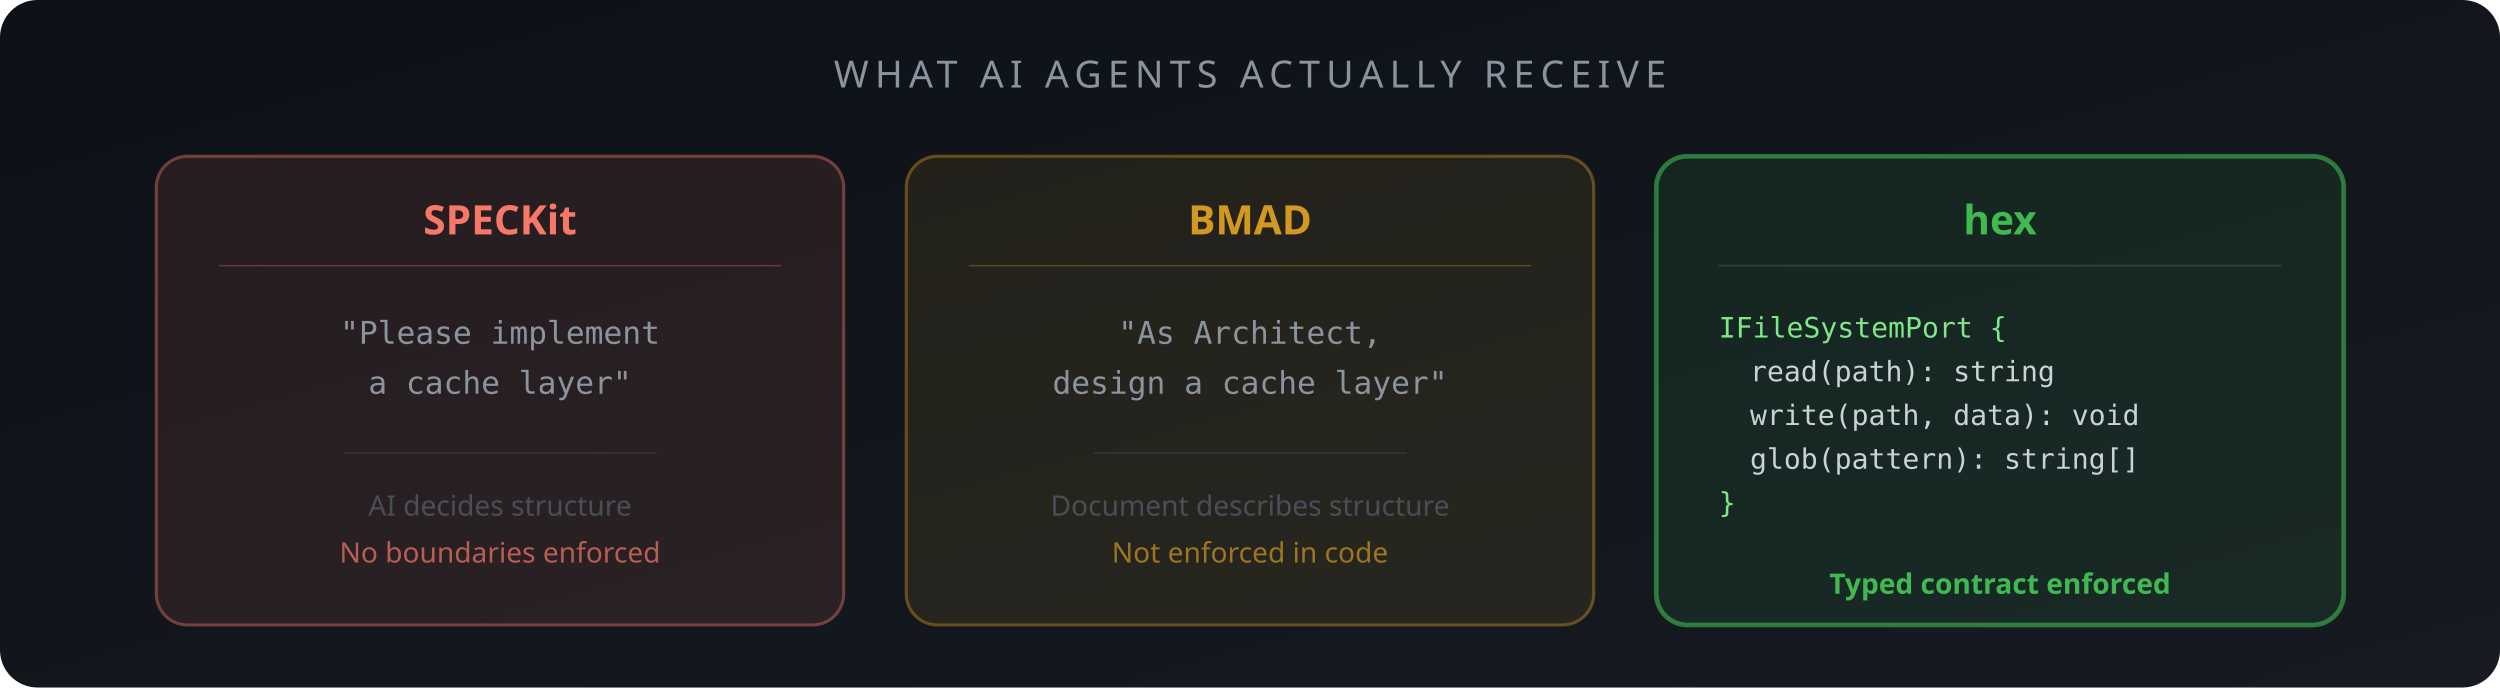
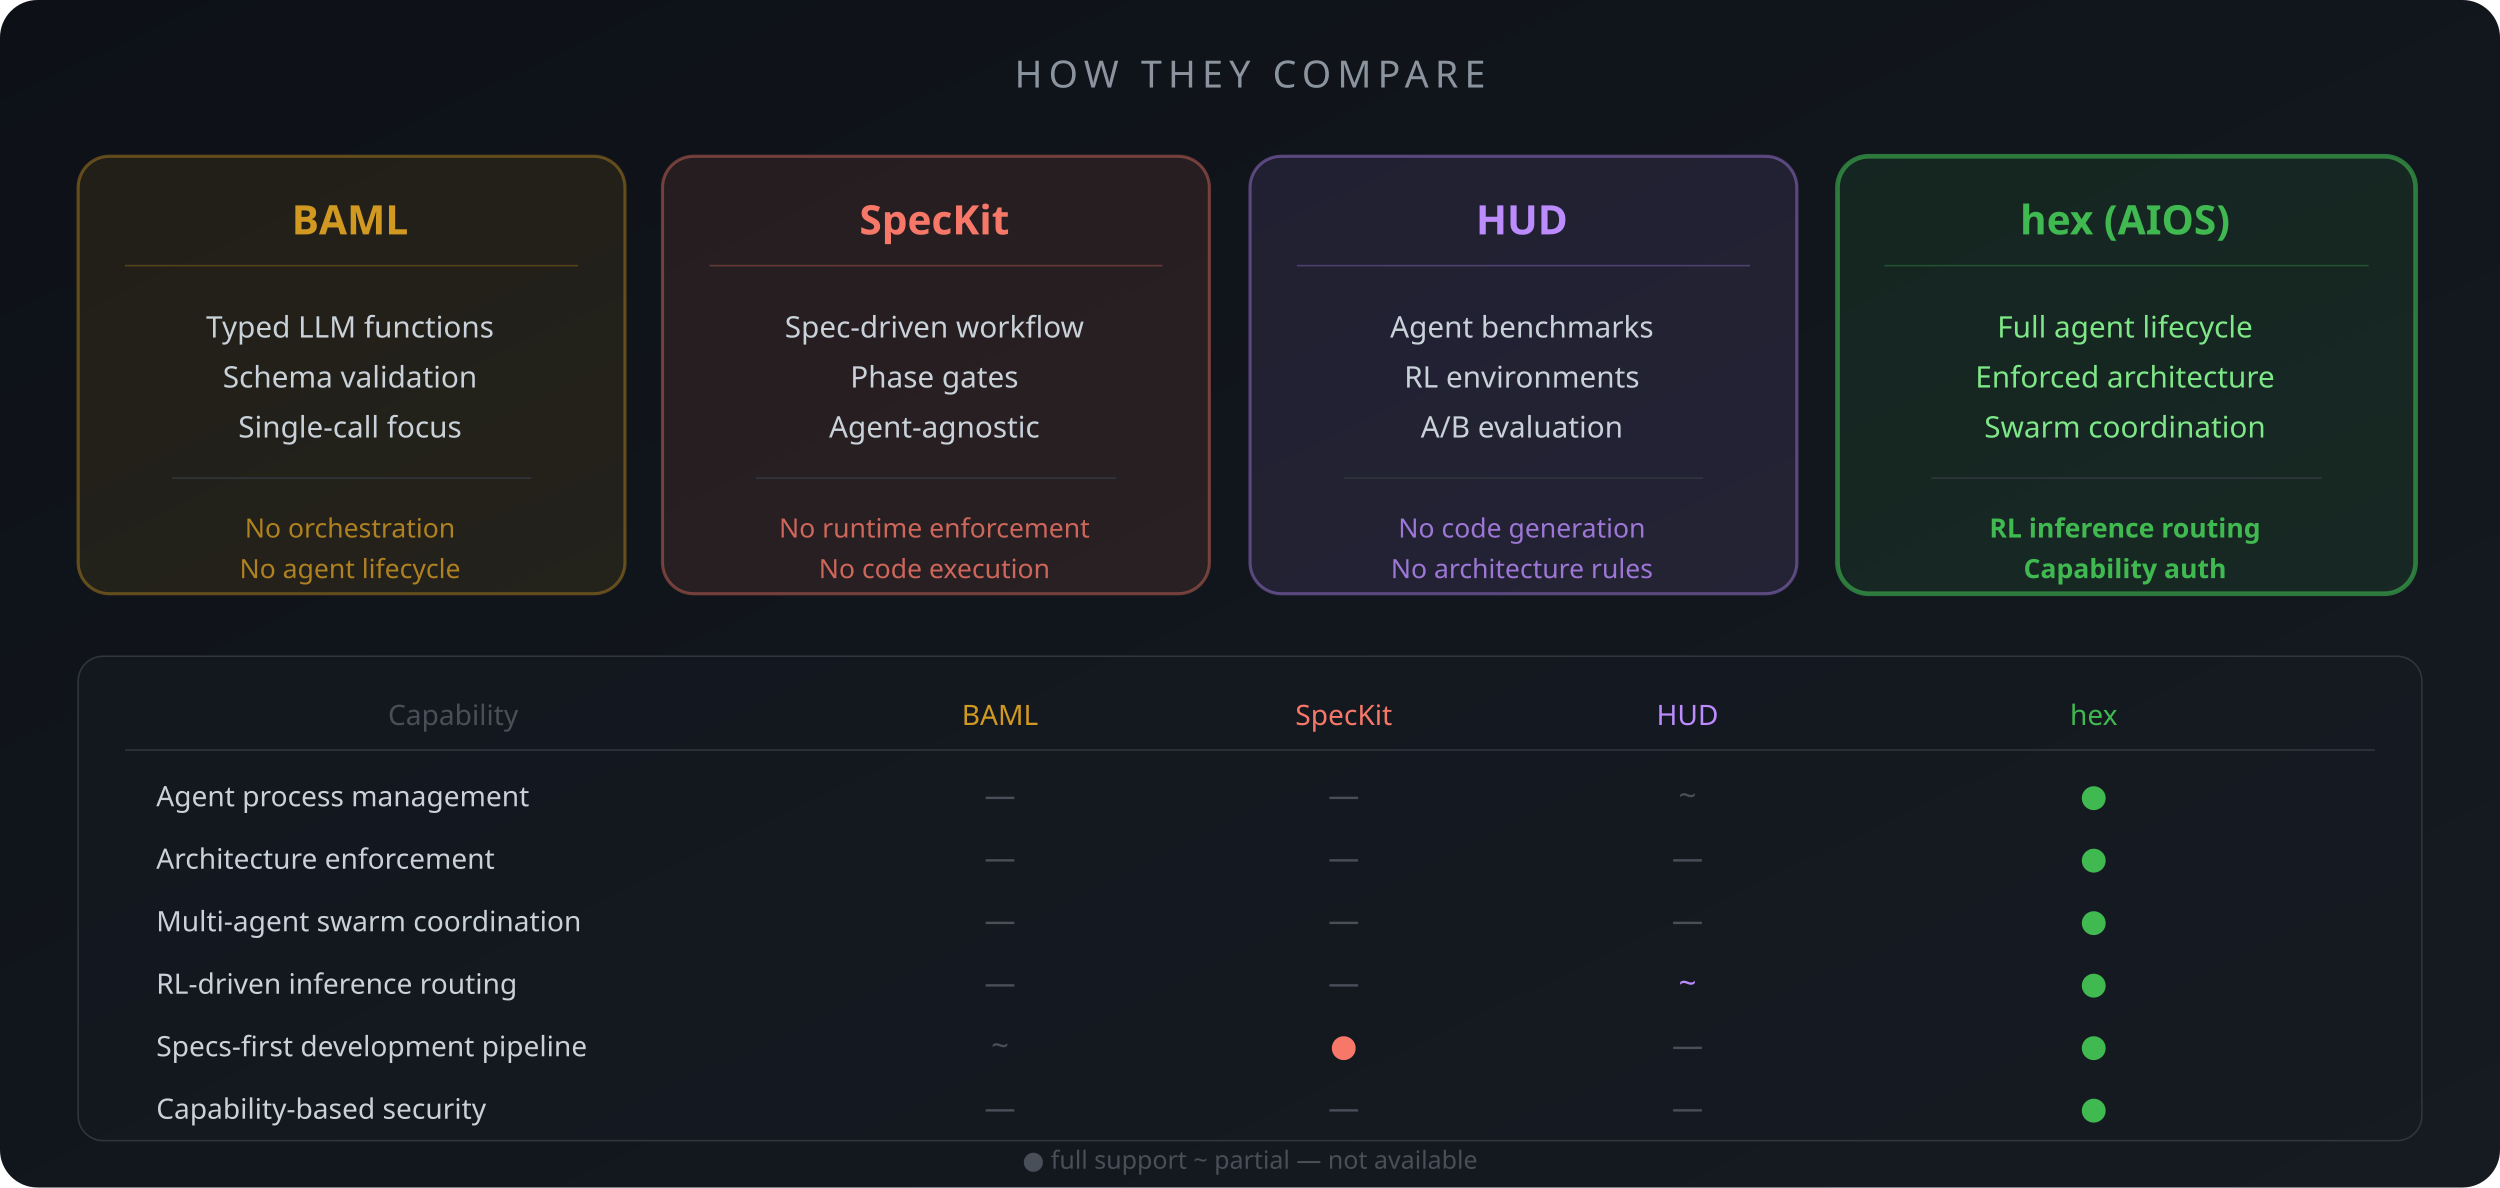
- <svg xmlns="http://www.w3.org/2000/svg" width="800" height="220" viewBox="0 0 800 220">
+ <svg xmlns="http://www.w3.org/2000/svg" width="800" height="380" viewBox="0 0 800 380">
  <defs>
    <linearGradient id="cmp-bg" x1="0%" y1="0%" x2="100%" y2="100%">
      <stop offset="0%" style="stop-color:#0d1117" />
      <stop offset="100%" style="stop-color:#161b22" />
    </linearGradient>
  </defs>
-   <rect width="800" height="220" fill="url(#cmp-bg)" rx="12" />
-   <text x="400" y="28" font-family="'Segoe UI', system-ui, sans-serif" font-size="12" fill="#8b949e" text-anchor="middle" letter-spacing="2">WHAT AI AGENTS ACTUALLY RECEIVE</text>
-   <g transform="translate(50, 50)">
-     <rect width="220" height="150" rx="10" fill="#f778681a" stroke="#f77868" stroke-width="1" stroke-opacity="0.4" />
-     <text x="110" y="25" font-family="'Segoe UI', sans-serif" font-size="13" fill="#f77868" text-anchor="middle" font-weight="600">SPECKit</text>
-     <line x1="20" y1="35" x2="200" y2="35" stroke="#f77868" stroke-width="0.5" opacity="0.3" />
-     <text x="110" y="60" font-family="'SF Mono', monospace" font-size="10" fill="#8b949e" text-anchor="middle">"Please implement</text>
-     <text x="110" y="76" font-family="'SF Mono', monospace" font-size="10" fill="#8b949e" text-anchor="middle">a cache layer"</text>
-     <line x1="60" y1="95" x2="160" y2="95" stroke="#30363d" stroke-width="0.5" />
-     <text x="110" y="115" font-family="'Segoe UI', sans-serif" font-size="9" fill="#484f58" text-anchor="middle">AI decides structure</text>
-     <text x="110" y="130" font-family="'Segoe UI', sans-serif" font-size="9" fill="#f77868" text-anchor="middle" opacity="0.7">No boundaries enforced</text>
+   <rect width="800" height="380" fill="url(#cmp-bg)" rx="12" />
+   <text x="400" y="28" font-family="'Segoe UI', system-ui, sans-serif" font-size="12" fill="#8b949e" text-anchor="middle" letter-spacing="2">HOW THEY COMPARE</text>
+   <g transform="translate(25, 50)">
+     <rect width="175" height="140" rx="10" fill="#d299221a" stroke="#d29922" stroke-width="1" stroke-opacity="0.4" />
+     <text x="87" y="25" font-family="'Segoe UI', sans-serif" font-size="13" fill="#d29922" text-anchor="middle" font-weight="600">BAML</text>
+     <line x1="15" y1="35" x2="160" y2="35" stroke="#d29922" stroke-width="0.5" opacity="0.3" />
+     <text x="87" y="58" font-family="'Segoe UI', sans-serif" font-size="9.5" fill="#c9d1d9" text-anchor="middle">Typed LLM functions</text>
+     <text x="87" y="74" font-family="'Segoe UI', sans-serif" font-size="9.5" fill="#c9d1d9" text-anchor="middle">Schema validation</text>
+     <text x="87" y="90" font-family="'Segoe UI', sans-serif" font-size="9.5" fill="#c9d1d9" text-anchor="middle">Single-call focus</text>
+     <line x1="30" y1="103" x2="145" y2="103" stroke="#30363d" stroke-width="0.5" />
+     <text x="87" y="122" font-family="'Segoe UI', sans-serif" font-size="8.5" fill="#d29922" text-anchor="middle" opacity="0.8">No orchestration</text>
+     <text x="87" y="135" font-family="'Segoe UI', sans-serif" font-size="8.5" fill="#d29922" text-anchor="middle" opacity="0.8">No agent lifecycle</text>
  </g>
-   <g transform="translate(290, 50)">
-     <rect width="220" height="150" rx="10" fill="#d299221a" stroke="#d29922" stroke-width="1" stroke-opacity="0.4" />
-     <text x="110" y="25" font-family="'Segoe UI', sans-serif" font-size="13" fill="#d29922" text-anchor="middle" font-weight="600">BMAD</text>
-     <line x1="20" y1="35" x2="200" y2="35" stroke="#d29922" stroke-width="0.5" opacity="0.3" />
-     <text x="110" y="60" font-family="'SF Mono', monospace" font-size="10" fill="#8b949e" text-anchor="middle">"As Architect,</text>
-     <text x="110" y="76" font-family="'SF Mono', monospace" font-size="10" fill="#8b949e" text-anchor="middle">design a cache layer"</text>
-     <line x1="60" y1="95" x2="160" y2="95" stroke="#30363d" stroke-width="0.5" />
-     <text x="110" y="115" font-family="'Segoe UI', sans-serif" font-size="9" fill="#484f58" text-anchor="middle">Document describes structure</text>
-     <text x="110" y="130" font-family="'Segoe UI', sans-serif" font-size="9" fill="#d29922" text-anchor="middle" opacity="0.7">Not enforced in code</text>
+   <g transform="translate(212, 50)">
+     <rect width="175" height="140" rx="10" fill="#f778681a" stroke="#f77868" stroke-width="1" stroke-opacity="0.4" />
+     <text x="87" y="25" font-family="'Segoe UI', sans-serif" font-size="13" fill="#f77868" text-anchor="middle" font-weight="600">SpecKit</text>
+     <line x1="15" y1="35" x2="160" y2="35" stroke="#f77868" stroke-width="0.5" opacity="0.3" />
+     <text x="87" y="58" font-family="'Segoe UI', sans-serif" font-size="9.5" fill="#c9d1d9" text-anchor="middle">Spec-driven workflow</text>
+     <text x="87" y="74" font-family="'Segoe UI', sans-serif" font-size="9.5" fill="#c9d1d9" text-anchor="middle">Phase gates</text>
+     <text x="87" y="90" font-family="'Segoe UI', sans-serif" font-size="9.5" fill="#c9d1d9" text-anchor="middle">Agent-agnostic</text>
+     <line x1="30" y1="103" x2="145" y2="103" stroke="#30363d" stroke-width="0.5" />
+     <text x="87" y="122" font-family="'Segoe UI', sans-serif" font-size="8.5" fill="#f77868" text-anchor="middle" opacity="0.8">No runtime enforcement</text>
+     <text x="87" y="135" font-family="'Segoe UI', sans-serif" font-size="8.5" fill="#f77868" text-anchor="middle" opacity="0.8">No code execution</text>
  </g>
-   <g transform="translate(530, 50)">
-     <rect width="220" height="150" rx="10" fill="#3fb9501a" stroke="#3fb950" stroke-width="1.5" stroke-opacity="0.6" />
-     <text x="110" y="25" font-family="'Segoe UI', sans-serif" font-size="13" fill="#3fb950" text-anchor="middle" font-weight="600">hex</text>
-     <line x1="20" y1="35" x2="200" y2="35" stroke="#3fb950" stroke-width="0.5" opacity="0.3" />
-     <text x="20" y="58" font-family="'SF Mono', monospace" font-size="9" fill="#7ee787">IFileSystemPort {</text>
-     <text x="30" y="72" font-family="'SF Mono', monospace" font-size="9" fill="#c9d1d9">read(path): string</text>
-     <text x="30" y="86" font-family="'SF Mono', monospace" font-size="9" fill="#c9d1d9">write(path, data): void</text>
-     <text x="30" y="100" font-family="'SF Mono', monospace" font-size="9" fill="#c9d1d9">glob(pattern): string[]</text>
-     <text x="20" y="114" font-family="'SF Mono', monospace" font-size="9" fill="#7ee787">}</text>
-     <text x="110" y="140" font-family="'Segoe UI', sans-serif" font-size="9" fill="#3fb950" text-anchor="middle" font-weight="600">Typed contract enforced</text>
+   <g transform="translate(400, 50)">
+     <rect width="175" height="140" rx="10" fill="#bc8cff1a" stroke="#bc8cff" stroke-width="1" stroke-opacity="0.4" />
+     <text x="87" y="25" font-family="'Segoe UI', sans-serif" font-size="13" fill="#bc8cff" text-anchor="middle" font-weight="600">HUD</text>
+     <line x1="15" y1="35" x2="160" y2="35" stroke="#bc8cff" stroke-width="0.5" opacity="0.3" />
+     <text x="87" y="58" font-family="'Segoe UI', sans-serif" font-size="9.5" fill="#c9d1d9" text-anchor="middle">Agent benchmarks</text>
+     <text x="87" y="74" font-family="'Segoe UI', sans-serif" font-size="9.5" fill="#c9d1d9" text-anchor="middle">RL environments</text>
+     <text x="87" y="90" font-family="'Segoe UI', sans-serif" font-size="9.5" fill="#c9d1d9" text-anchor="middle">A/B evaluation</text>
+     <line x1="30" y1="103" x2="145" y2="103" stroke="#30363d" stroke-width="0.5" />
+     <text x="87" y="122" font-family="'Segoe UI', sans-serif" font-size="8.5" fill="#bc8cff" text-anchor="middle" opacity="0.8">No code generation</text>
+     <text x="87" y="135" font-family="'Segoe UI', sans-serif" font-size="8.5" fill="#bc8cff" text-anchor="middle" opacity="0.8">No architecture rules</text>
  </g>
+   <g transform="translate(588, 50)">
+     <rect width="185" height="140" rx="10" fill="#3fb9501a" stroke="#3fb950" stroke-width="1.5" stroke-opacity="0.6" />
+     <text x="92" y="25" font-family="'Segoe UI', sans-serif" font-size="13" fill="#3fb950" text-anchor="middle" font-weight="600">hex (AIOS)</text>
+     <line x1="15" y1="35" x2="170" y2="35" stroke="#3fb950" stroke-width="0.5" opacity="0.3" />
+     <text x="92" y="58" font-family="'Segoe UI', sans-serif" font-size="9.5" fill="#7ee787" text-anchor="middle">Full agent lifecycle</text>
+     <text x="92" y="74" font-family="'Segoe UI', sans-serif" font-size="9.5" fill="#7ee787" text-anchor="middle">Enforced architecture</text>
+     <text x="92" y="90" font-family="'Segoe UI', sans-serif" font-size="9.5" fill="#7ee787" text-anchor="middle">Swarm coordination</text>
+     <line x1="30" y1="103" x2="155" y2="103" stroke="#30363d" stroke-width="0.5" />
+     <text x="92" y="122" font-family="'Segoe UI', sans-serif" font-size="8.5" fill="#3fb950" text-anchor="middle" font-weight="600">RL inference routing</text>
+     <text x="92" y="135" font-family="'Segoe UI', sans-serif" font-size="8.5" fill="#3fb950" text-anchor="middle" font-weight="600">Capability auth</text>
+   </g>
+   <g transform="translate(25, 210)">
+     <rect width="750" height="155" rx="8" fill="#161b2280" stroke="#30363d" stroke-width="0.5" />
+     <text x="120" y="22" font-family="'Segoe UI', sans-serif" font-size="9" fill="#484f58" text-anchor="middle">Capability</text>
+     <text x="295" y="22" font-family="'Segoe UI', sans-serif" font-size="9" fill="#d29922" text-anchor="middle">BAML</text>
+     <text x="405" y="22" font-family="'Segoe UI', sans-serif" font-size="9" fill="#f77868" text-anchor="middle">SpecKit</text>
+     <text x="515" y="22" font-family="'Segoe UI', sans-serif" font-size="9" fill="#bc8cff" text-anchor="middle">HUD</text>
+     <text x="645" y="22" font-family="'Segoe UI', sans-serif" font-size="9" fill="#3fb950" text-anchor="middle">hex</text>
+     <line x1="15" y1="30" x2="735" y2="30" stroke="#30363d" stroke-width="0.5" />
+     <text x="25" y="48" font-family="'Segoe UI', sans-serif" font-size="9" fill="#c9d1d9">Agent process management</text>
+     <text x="295" y="48" font-family="'Segoe UI', sans-serif" font-size="10" fill="#484f58" text-anchor="middle">—</text>
+     <text x="405" y="48" font-family="'Segoe UI', sans-serif" font-size="10" fill="#484f58" text-anchor="middle">—</text>
+     <text x="515" y="48" font-family="'Segoe UI', sans-serif" font-size="10" fill="#484f58" text-anchor="middle">~</text>
+     <text x="645" y="48" font-family="'Segoe UI', sans-serif" font-size="10" fill="#3fb950" text-anchor="middle">●</text>
+     <text x="25" y="68" font-family="'Segoe UI', sans-serif" font-size="9" fill="#c9d1d9">Architecture enforcement</text>
+     <text x="295" y="68" font-family="'Segoe UI', sans-serif" font-size="10" fill="#484f58" text-anchor="middle">—</text>
+     <text x="405" y="68" font-family="'Segoe UI', sans-serif" font-size="10" fill="#484f58" text-anchor="middle">—</text>
+     <text x="515" y="68" font-family="'Segoe UI', sans-serif" font-size="10" fill="#484f58" text-anchor="middle">—</text>
+     <text x="645" y="68" font-family="'Segoe UI', sans-serif" font-size="10" fill="#3fb950" text-anchor="middle">●</text>
+     <text x="25" y="88" font-family="'Segoe UI', sans-serif" font-size="9" fill="#c9d1d9">Multi-agent swarm coordination</text>
+     <text x="295" y="88" font-family="'Segoe UI', sans-serif" font-size="10" fill="#484f58" text-anchor="middle">—</text>
+     <text x="405" y="88" font-family="'Segoe UI', sans-serif" font-size="10" fill="#484f58" text-anchor="middle">—</text>
+     <text x="515" y="88" font-family="'Segoe UI', sans-serif" font-size="10" fill="#484f58" text-anchor="middle">—</text>
+     <text x="645" y="88" font-family="'Segoe UI', sans-serif" font-size="10" fill="#3fb950" text-anchor="middle">●</text>
+     <text x="25" y="108" font-family="'Segoe UI', sans-serif" font-size="9" fill="#c9d1d9">RL-driven inference routing</text>
+     <text x="295" y="108" font-family="'Segoe UI', sans-serif" font-size="10" fill="#484f58" text-anchor="middle">—</text>
+     <text x="405" y="108" font-family="'Segoe UI', sans-serif" font-size="10" fill="#484f58" text-anchor="middle">—</text>
+     <text x="515" y="108" font-family="'Segoe UI', sans-serif" font-size="10" fill="#bc8cff" text-anchor="middle">~</text>
+     <text x="645" y="108" font-family="'Segoe UI', sans-serif" font-size="10" fill="#3fb950" text-anchor="middle">●</text>
+     <text x="25" y="128" font-family="'Segoe UI', sans-serif" font-size="9" fill="#c9d1d9">Specs-first development pipeline</text>
+     <text x="295" y="128" font-family="'Segoe UI', sans-serif" font-size="10" fill="#484f58" text-anchor="middle">~</text>
+     <text x="405" y="128" font-family="'Segoe UI', sans-serif" font-size="10" fill="#f77868" text-anchor="middle">●</text>
+     <text x="515" y="128" font-family="'Segoe UI', sans-serif" font-size="10" fill="#484f58" text-anchor="middle">—</text>
+     <text x="645" y="128" font-family="'Segoe UI', sans-serif" font-size="10" fill="#3fb950" text-anchor="middle">●</text>
+     <text x="25" y="148" font-family="'Segoe UI', sans-serif" font-size="9" fill="#c9d1d9">Capability-based security</text>
+     <text x="295" y="148" font-family="'Segoe UI', sans-serif" font-size="10" fill="#484f58" text-anchor="middle">—</text>
+     <text x="405" y="148" font-family="'Segoe UI', sans-serif" font-size="10" fill="#484f58" text-anchor="middle">—</text>
+     <text x="515" y="148" font-family="'Segoe UI', sans-serif" font-size="10" fill="#484f58" text-anchor="middle">—</text>
+     <text x="645" y="148" font-family="'Segoe UI', sans-serif" font-size="10" fill="#3fb950" text-anchor="middle">●</text>
+   </g>
+   <text x="400" y="374" font-family="'Segoe UI', sans-serif" font-size="8" fill="#484f58" text-anchor="middle">● full support    ~ partial    — not available</text>
</svg>
